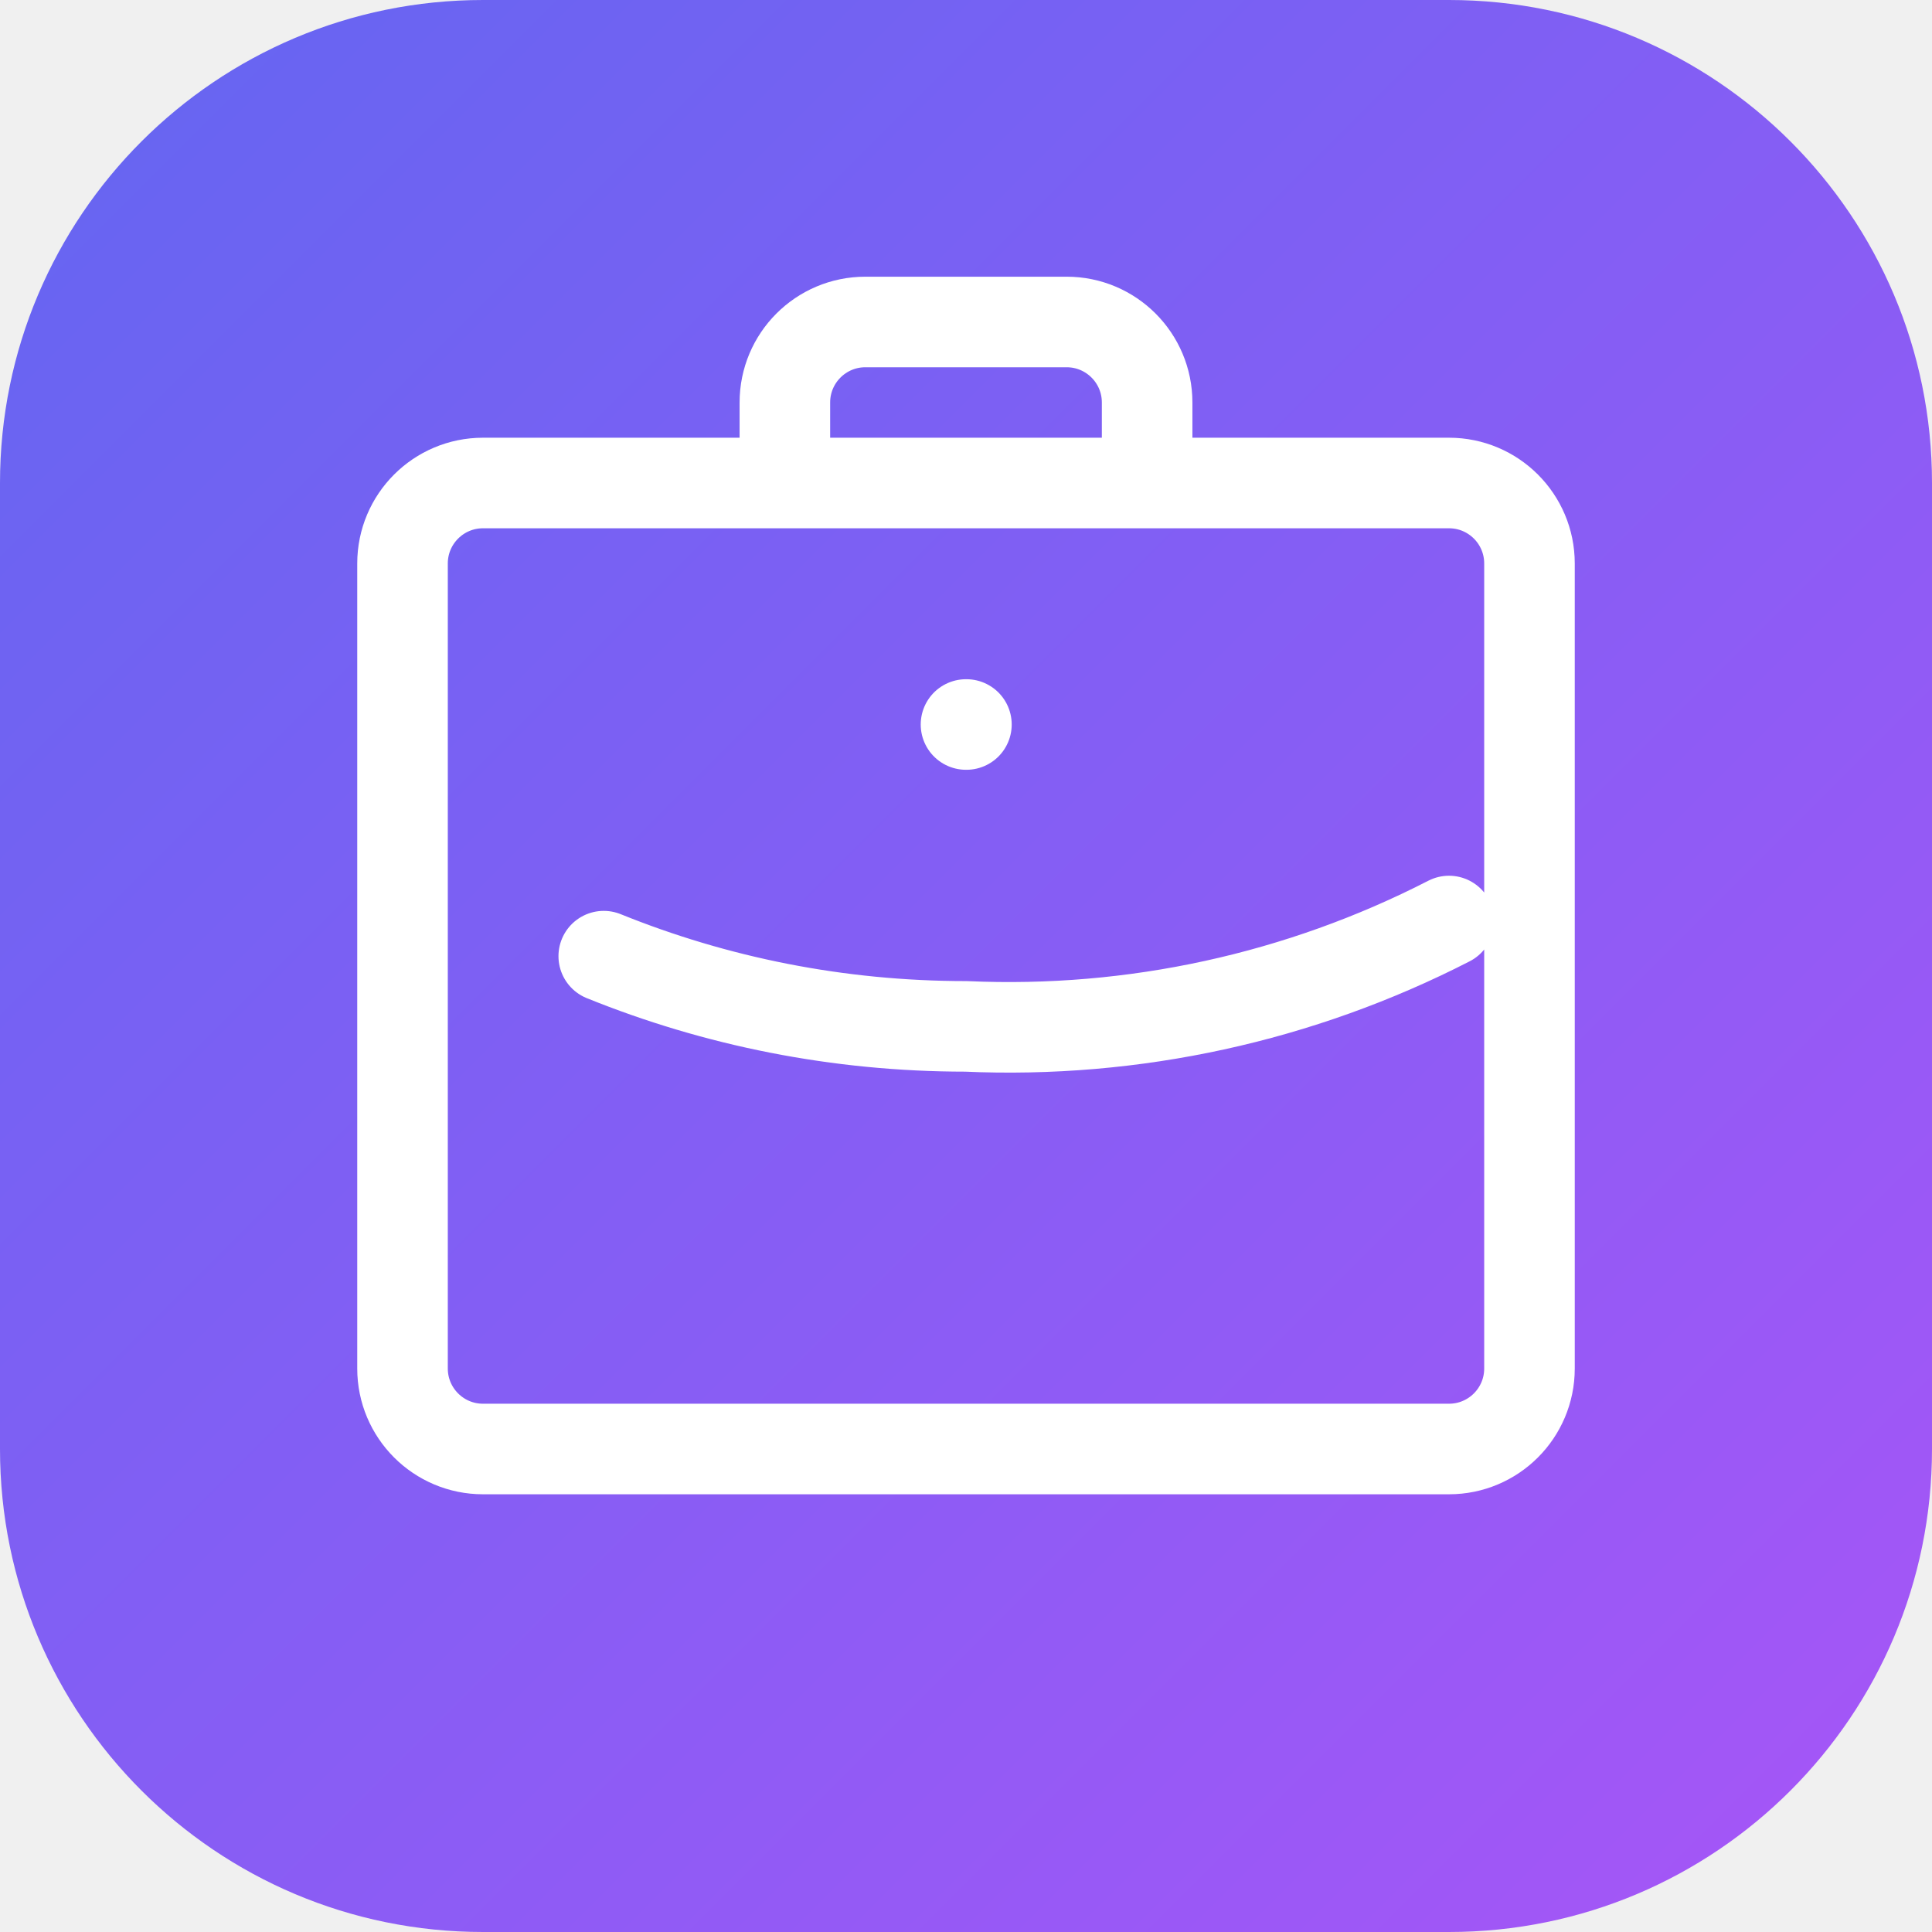
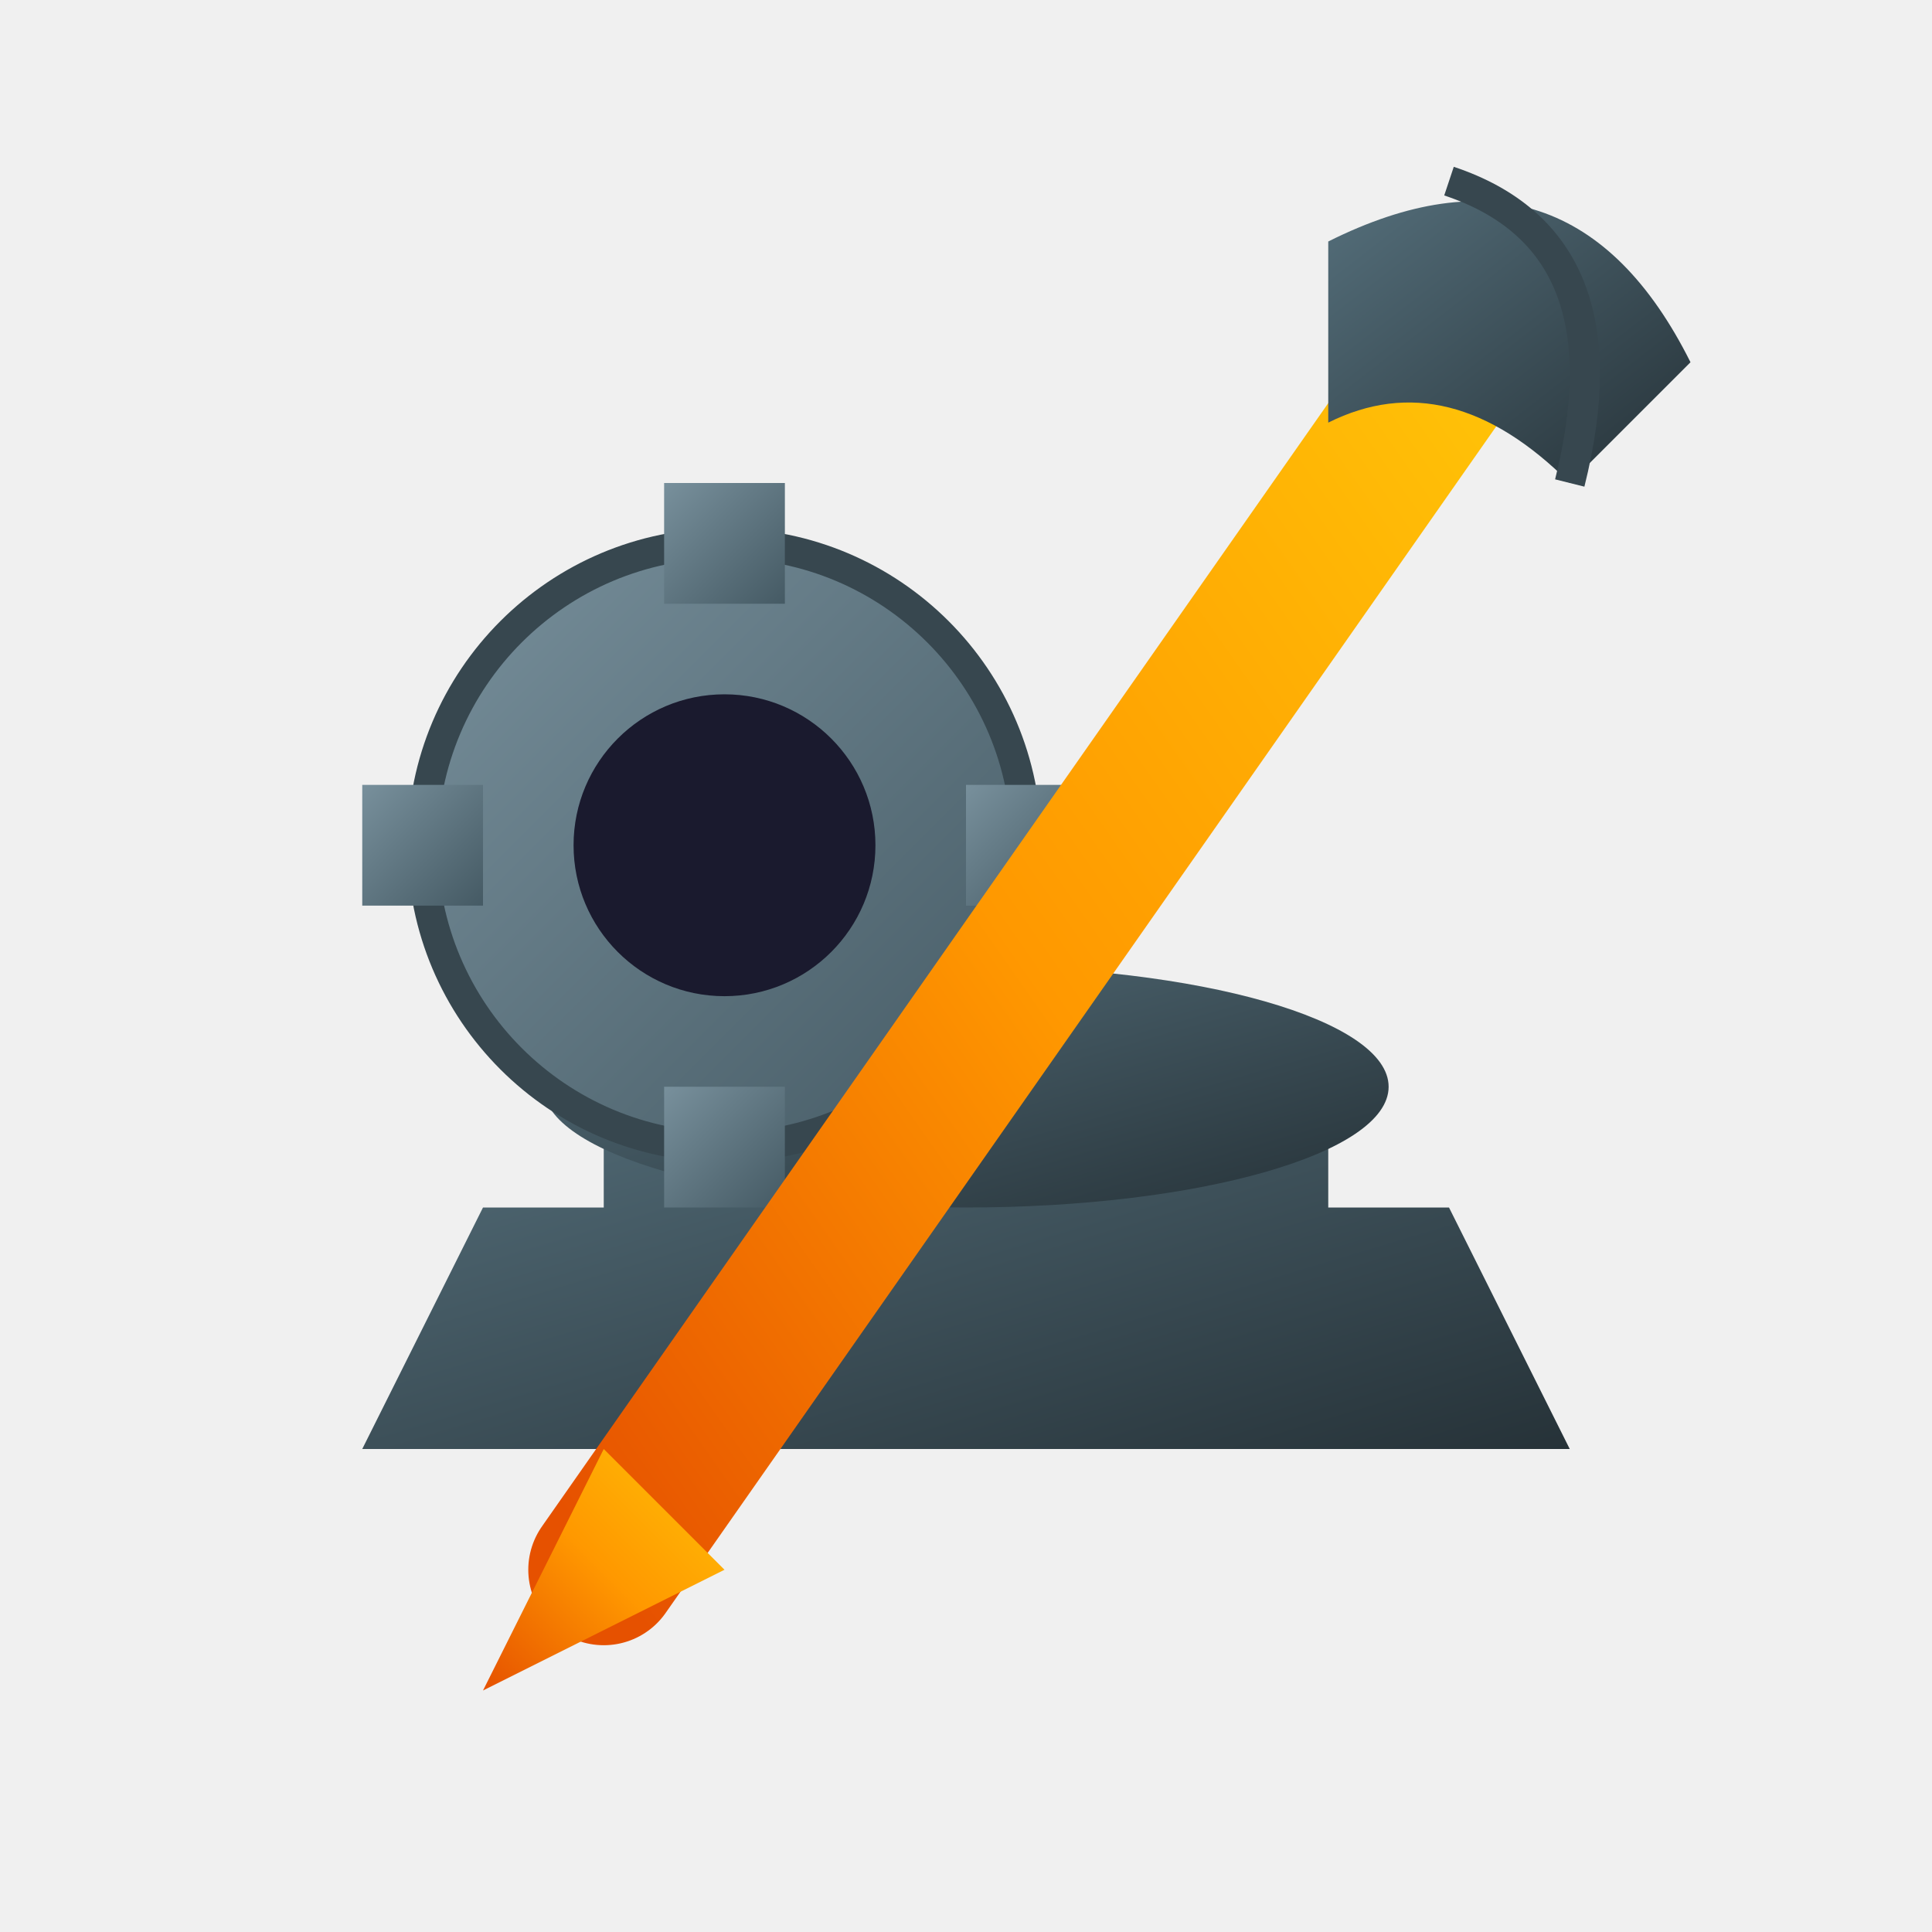
- <svg xmlns="http://www.w3.org/2000/svg" viewBox="0 0 32 32" fill="none">
+ <svg xmlns="http://www.w3.org/2000/svg" viewBox="0 0 64 64" fill="none">
  <defs>
-     <linearGradient id="logoGradient" x1="0%" y1="0%" x2="100%" y2="100%">
-       <stop offset="0%" style="stop-color:#6366f1" />
-       <stop offset="100%" style="stop-color:#a855f7" />
+     <linearGradient id="hammerGrad" x1="0%" y1="100%" x2="100%" y2="0%">
+       <stop offset="0%" style="stop-color:#e65100" />
+       <stop offset="50%" style="stop-color:#ff9800" />
+       <stop offset="100%" style="stop-color:#ffc107" />
+     </linearGradient>
+     <linearGradient id="anvilGrad" x1="0%" y1="0%" x2="100%" y2="100%">
+       <stop offset="0%" style="stop-color:#546e7a" />
+       <stop offset="100%" style="stop-color:#263238" />
+     </linearGradient>
+     <linearGradient id="gearGrad" x1="0%" y1="0%" x2="100%" y2="100%">
+       <stop offset="0%" style="stop-color:#78909c" />
+       <stop offset="100%" style="stop-color:#455a64" />
    </linearGradient>
  </defs>
-   <rect width="32" height="32" rx="8" fill="url(#logoGradient)" />
-   <path d="M24 15.255A15.955 15.955 0 0116 17c-2.122 0-4.147-.413-6-1.163M19 8V6.667A1.333 1.333 0 0017.667 5.333h-3.334A1.333 1.333 0 0013 6.667V8m3 4h.007M8 24h16a1.333 1.333 0 001.333-1.333V9.333A1.333 1.333 0 0024 8H8a1.333 1.333 0 00-1.333 1.333v13.334A1.333 1.333 0 008 24z" stroke="white" stroke-width="1.5" stroke-linecap="round" stroke-linejoin="round" />
+   <path d="M12 48 L52 48 L48 40 L44 40 L44 36 L20 36 L20 40 L16 40 Z" fill="url(#anvilGrad)" />
+   <ellipse cx="32" cy="36" rx="14" ry="4" fill="url(#anvilGrad)" />
+   <circle cx="24" cy="28" r="10" fill="url(#gearGrad)" stroke="#37474f" stroke-width="1" />
+   <circle cx="24" cy="28" r="5" fill="#1a1a2e" />
+   <rect x="22" y="16" width="4" height="4" fill="url(#gearGrad)" />
+   <rect x="22" y="36" width="4" height="4" fill="url(#gearGrad)" />
+   <rect x="12" y="26" width="4" height="4" fill="url(#gearGrad)" />
+   <rect x="32" y="26" width="4" height="4" fill="url(#gearGrad)" />
+   <path d="M20 52 L48 12" stroke="url(#hammerGrad)" stroke-width="5" stroke-linecap="round" />
+   <polygon points="16,56 24,52 20,48" fill="url(#hammerGrad)" />
+   <path d="M44 8 Q52 4 56 12 L52 16 Q48 12 44 14 Z" fill="url(#anvilGrad)" />
+   <path d="M48 6 Q54 8 52 16" stroke="#37474f" stroke-width="1" fill="none" />
</svg>
